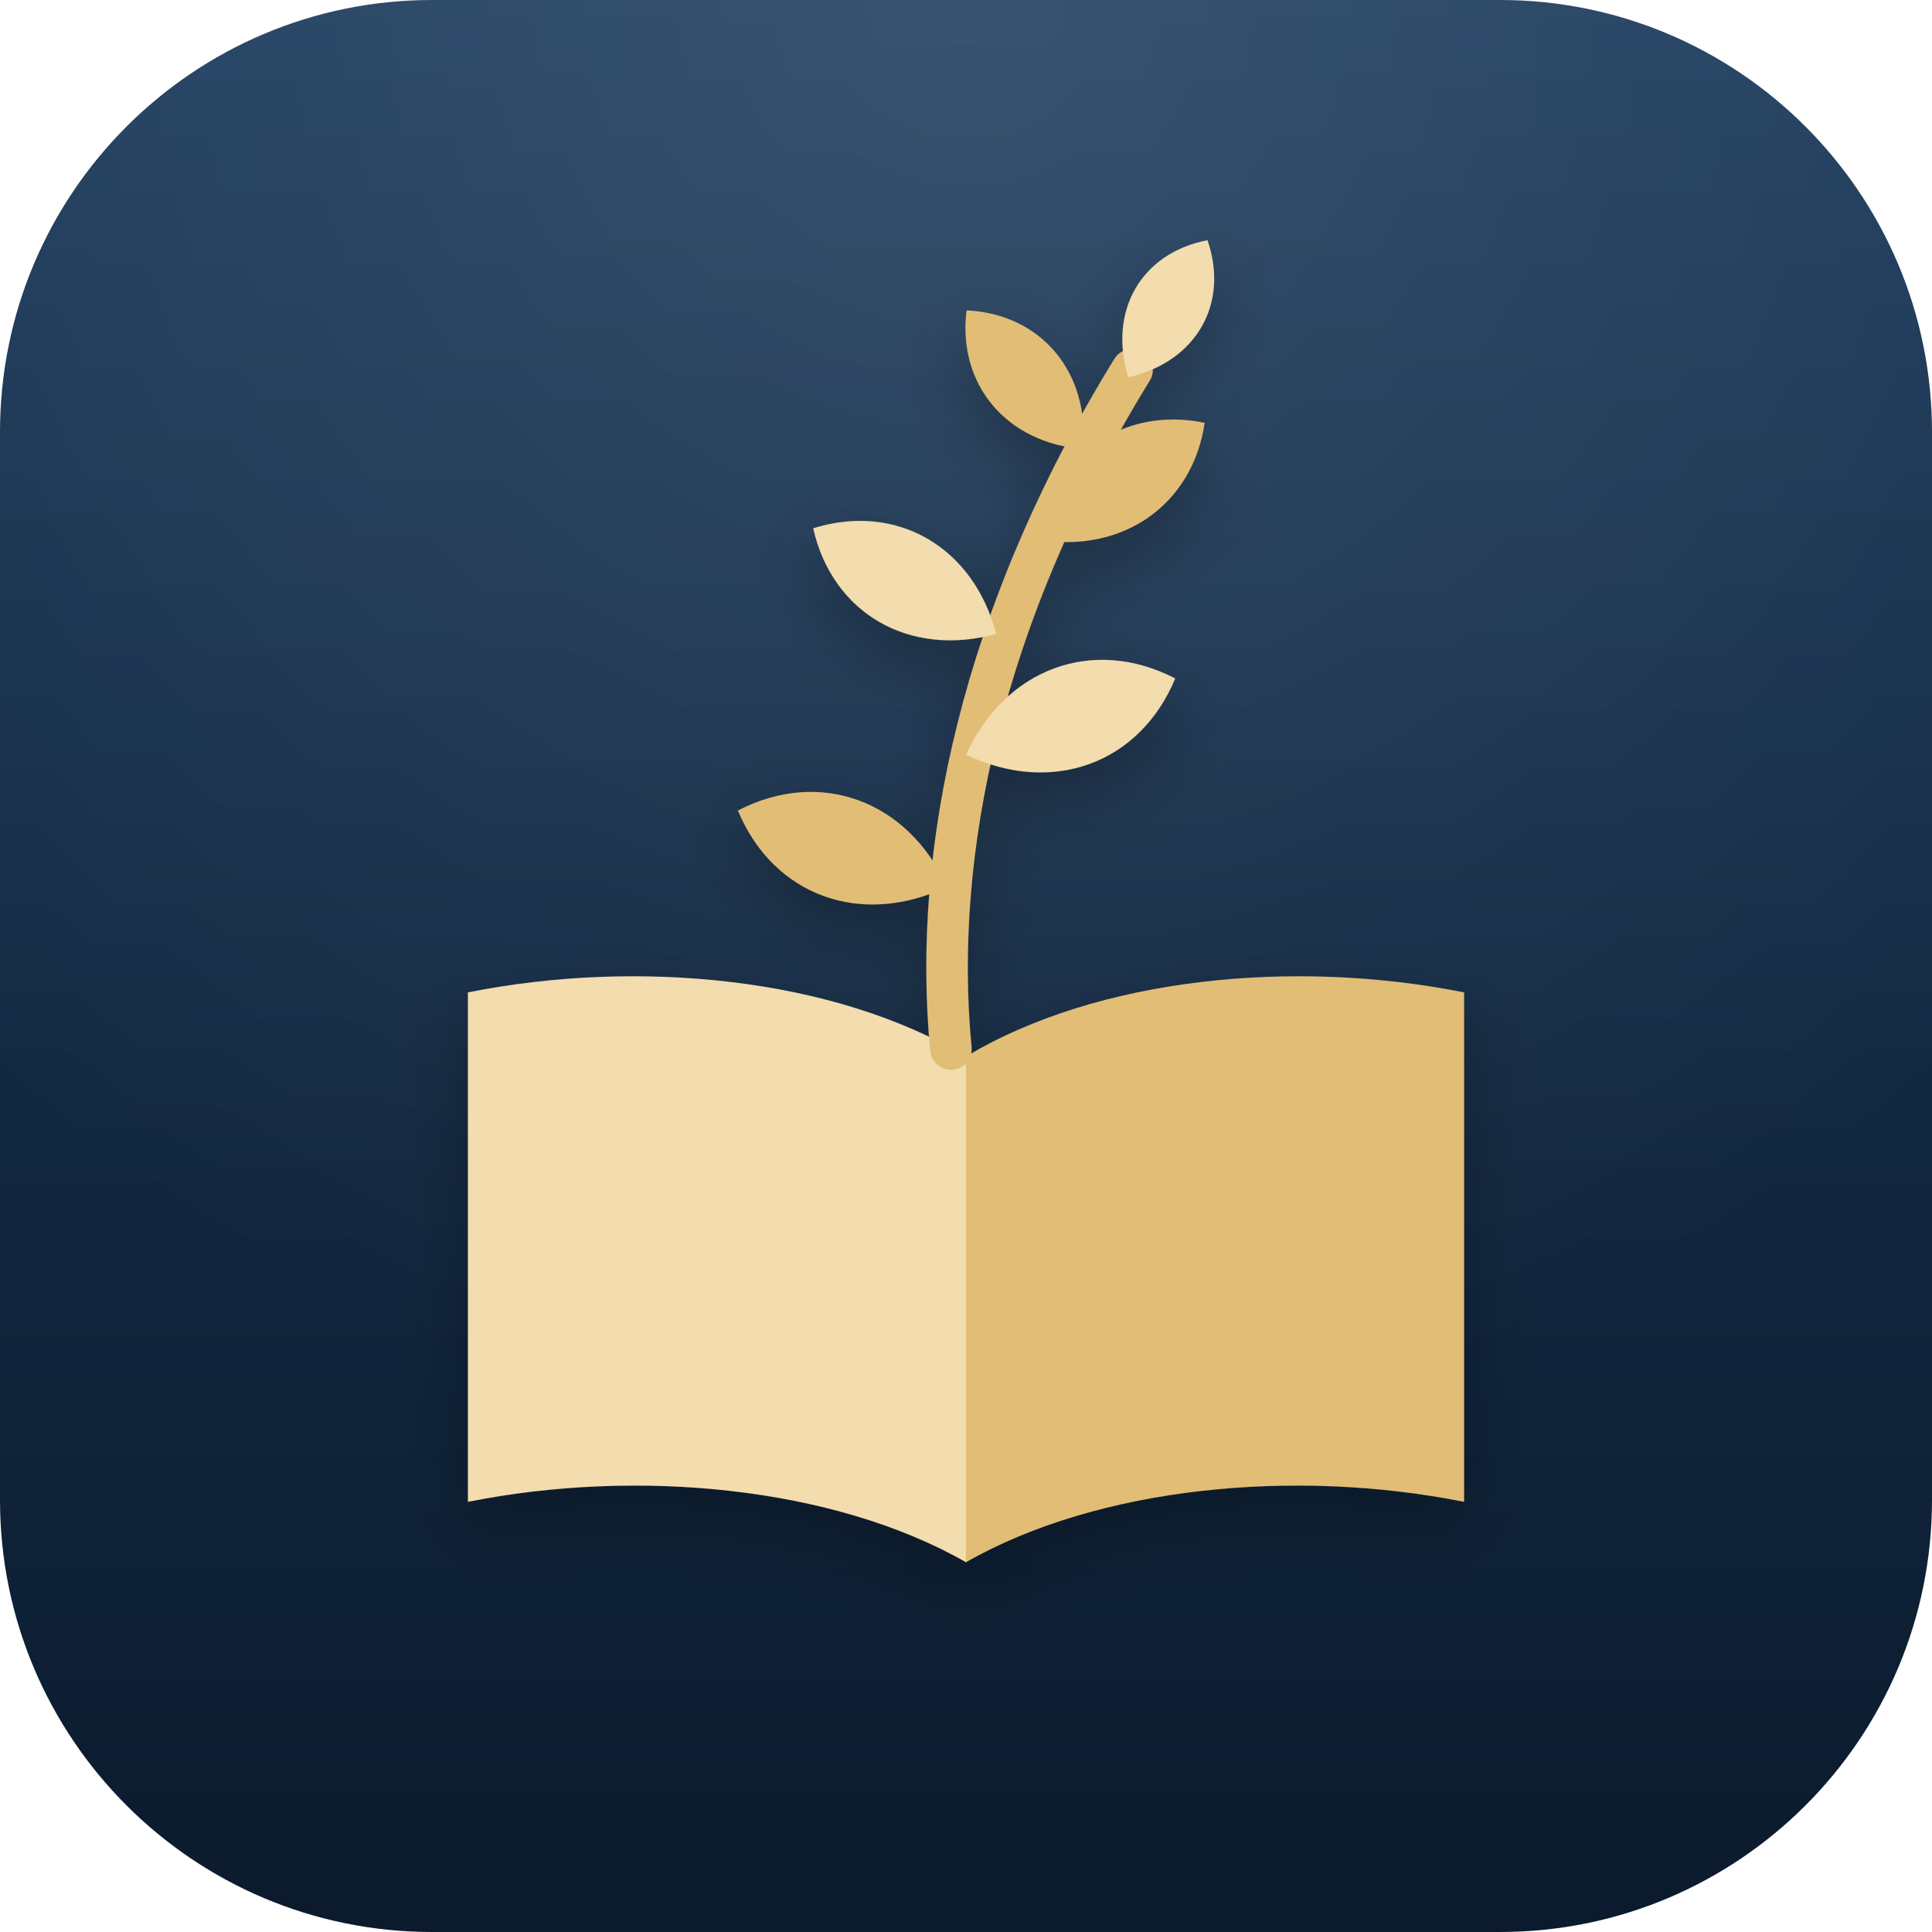
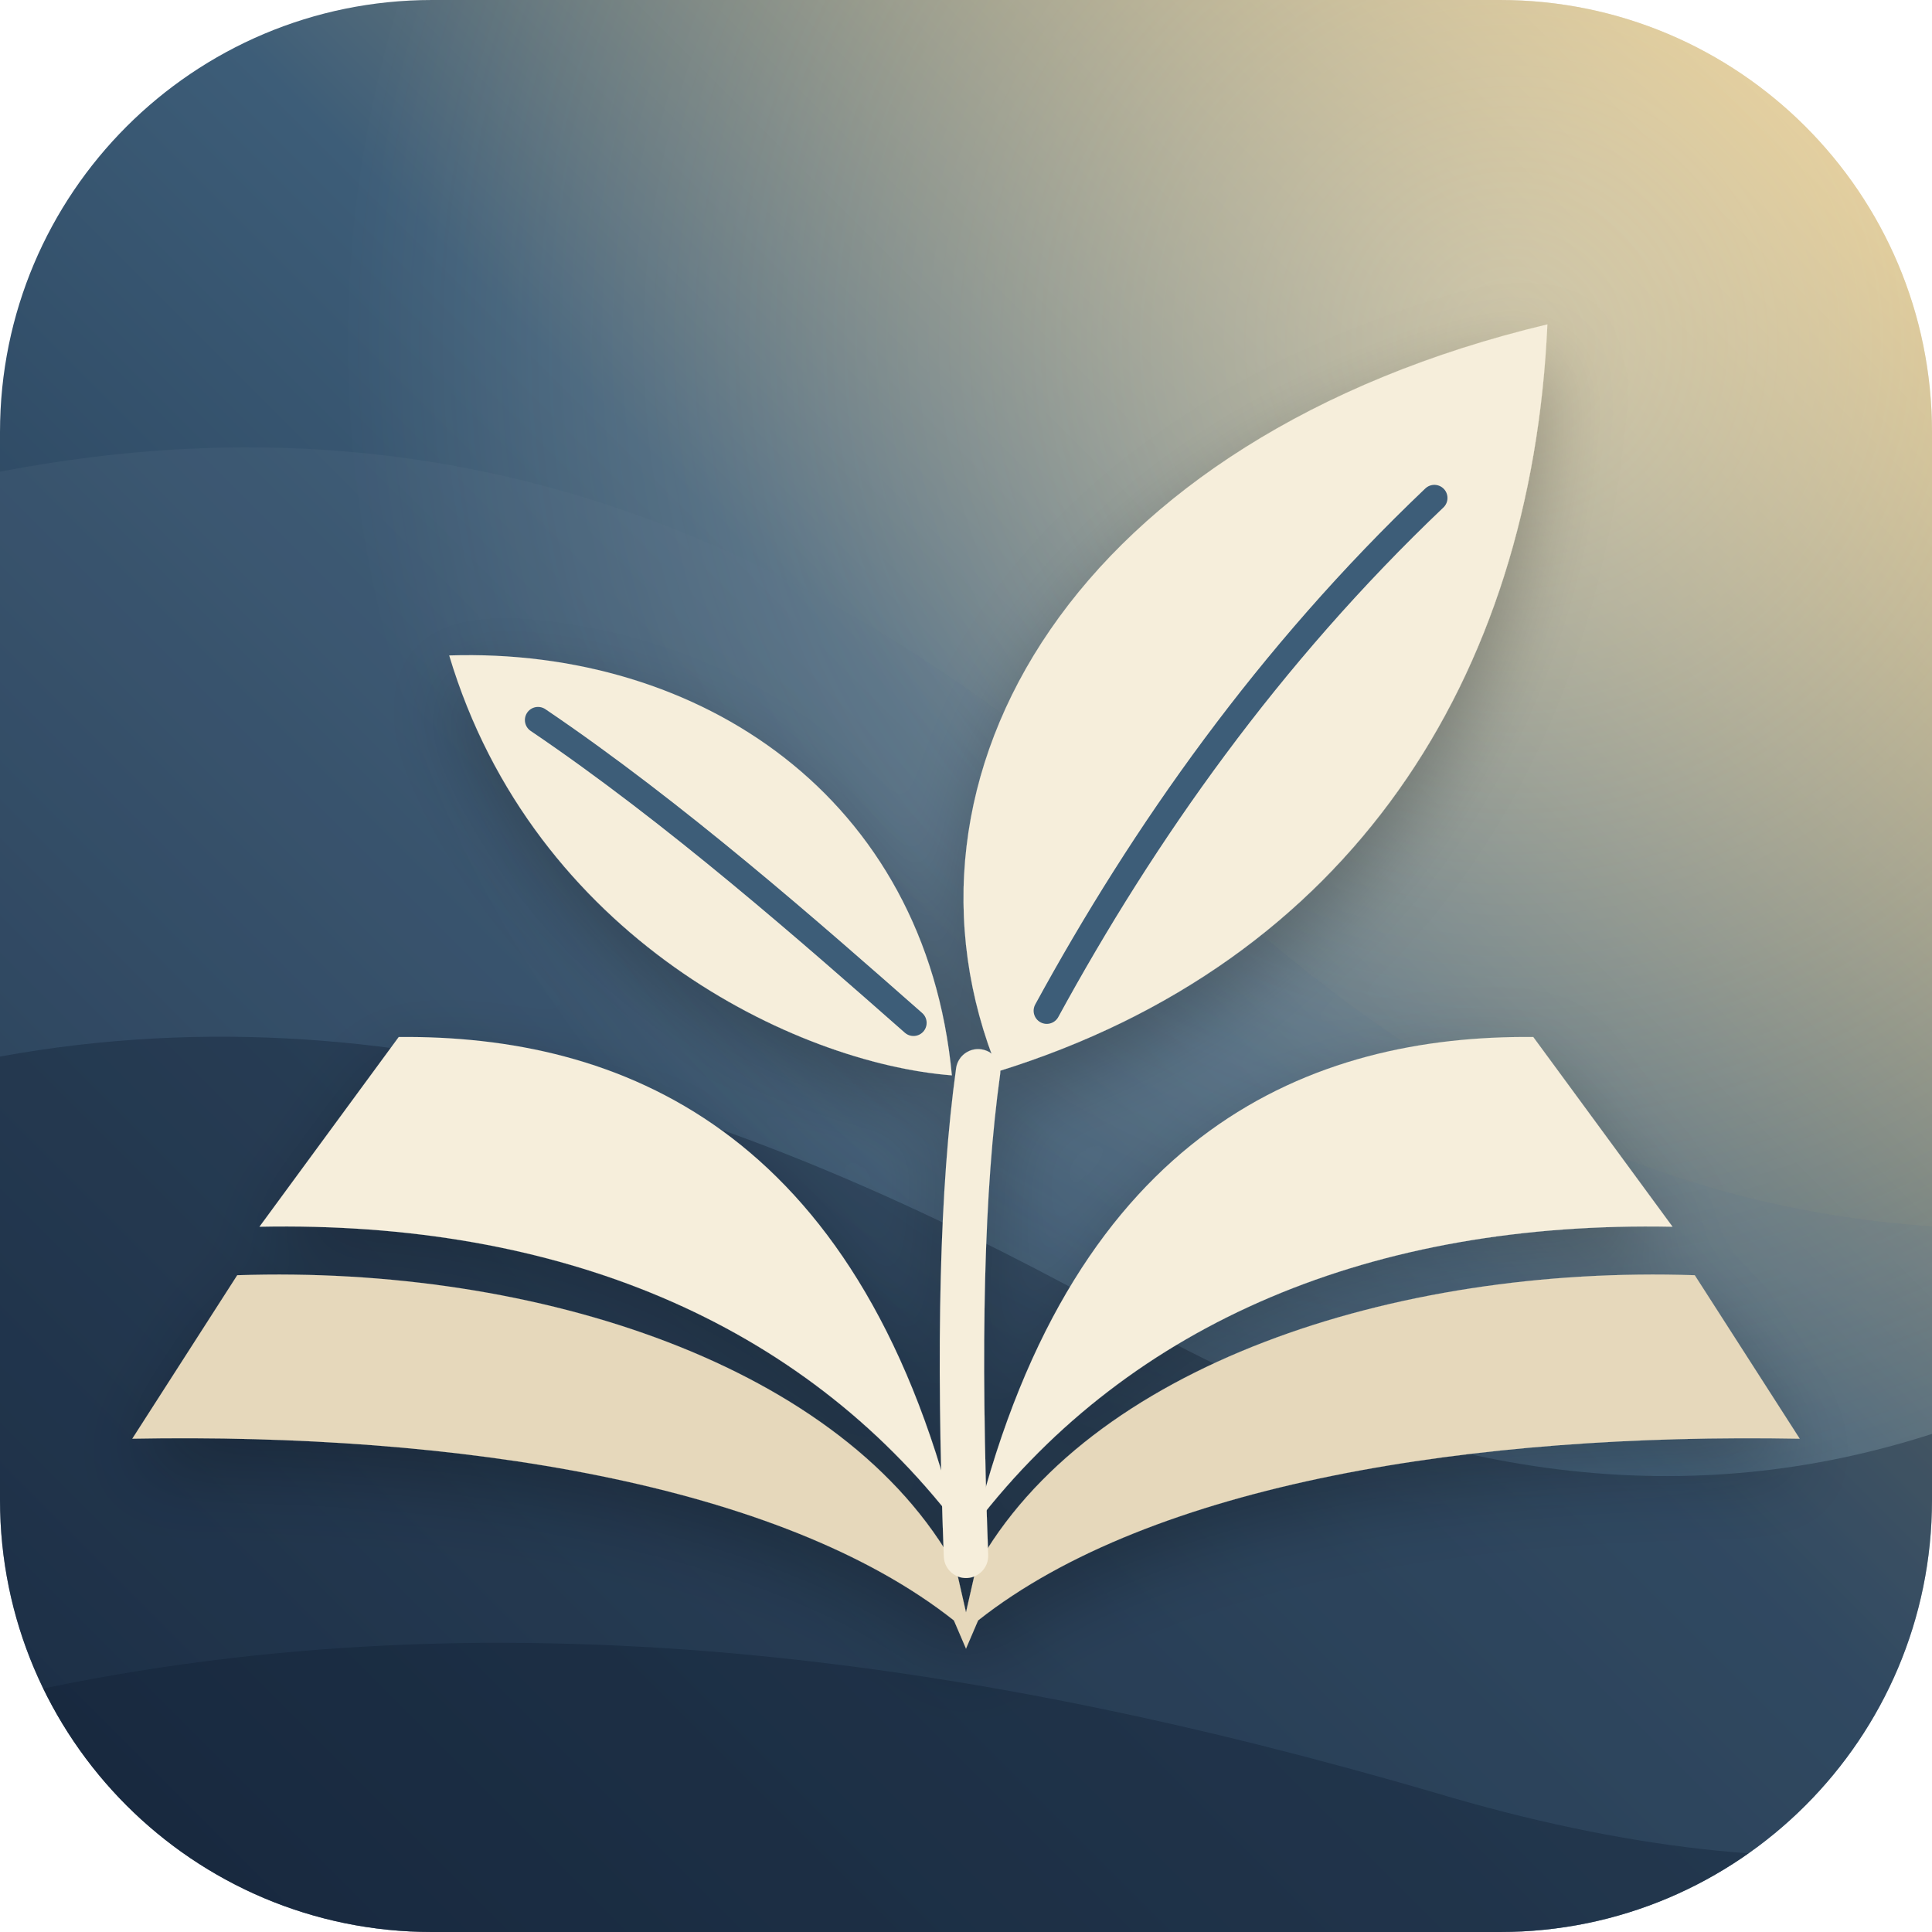
<svg xmlns="http://www.w3.org/2000/svg" viewBox="0 0 1024 1024">
  <defs>
-     <linearGradient id="noesis-tile" x1="0" y1="0" x2="0" y2="1">
-       <stop offset="0" stop-color="#1d3c5e" />
-       <stop offset="1" stop-color="#0b1a2c" />
+     <linearGradient id="noesis-tile-navy" x1="0" y1="1" x2="1" y2="0">
+       <stop offset="0" stop-color="#13263f" />
+       <stop offset="0.55" stop-color="#3d5d78" />
+       <stop offset="1" stop-color="#f3cf86" />
    </linearGradient>
-     <radialGradient id="noesis-light" cx="50%" cy="0%" r="75%">
-       <stop offset="0" stop-color="#ffffff" stop-opacity=".12" />
-       <stop offset="1" stop-color="#ffffff" stop-opacity="0" />
+     <radialGradient id="noesis-light-navy" cx="78%" cy="18%" r="60%">
+       <stop offset="0" stop-color="#fff6dc" stop-opacity=".45" />
+       <stop offset="1" stop-color="#fff6dc" stop-opacity="0" />
    </radialGradient>
-     <filter id="noesis-lift" x="-20%" y="-20%" width="140%" height="150%">
-       <feDropShadow dx="0" dy="14" stdDeviation="18" flood-color="#000" flood-opacity=".28" />
+     <clipPath id="noesis-clip-navy">
+       <rect width="1024" height="1024" rx="229" />
+     </clipPath>
+     <filter id="noesis-lift-navy" x="-20%" y="-20%" width="140%" height="150%">
+       <feDropShadow dx="0" dy="16" stdDeviation="20" flood-color="#000" flood-opacity=".25" />
    </filter>
  </defs>
-   <rect width="1024" height="1024" rx="229" fill="url(#noesis-tile)" />
-   <rect width="1024" height="1024" rx="229" fill="url(#noesis-light)" />
-   <g filter="url(#noesis-lift)" transform="translate(0 0)">
-     <path d="M512 560 C442 518 338 508 248 526 V796 C338 778 442 788 512 828Z" fill="#f3dcae" />
-     <path d="M512 560 C582 518 686 508 776 526 V796 C686 778 582 788 512 828Z" fill="#e2bd76" />
-     <path d="M504 556 C494 452 520 326 600 196" fill="none" stroke="#e2bd76" stroke-width="22" stroke-linecap="round" />
-     <path d="M502.0 470.0 C456.4 491.7 409.9 474.8 391.1 429.6 C434.5 407.1 481.0 424.1 502.0 470.0Z" fill="#e2bd76" />
-     <path d="M512.0 400.0 C533.0 354.1 579.5 337.1 622.9 359.6 C604.1 404.8 557.6 421.7 512.0 400.0Z" fill="#f3dcae" />
-     <path d="M528.0 336.0 C481.9 348.6 441.2 325.1 431.0 280.0 C475.2 266.2 515.9 289.8 528.0 336.0Z" fill="#f3dcae" />
-     <path d="M550.0 286.0 C558.2 241.2 595.3 215.2 638.5 224.1 C632.1 267.6 594.9 293.6 550.0 286.0Z" fill="#e2bd76" />
-     <path d="M574.0 238.0 C533.3 234.6 507.4 203.7 512.3 164.5 C551.8 166.4 577.7 197.3 574.0 238.0Z" fill="#e2bd76" />
-     <path d="M598.0 200.0 C587.2 164.7 604.9 134.1 640.0 127.3 C651.6 161.1 634.0 191.7 598.0 200.0Z" fill="#f3dcae" />
+   <g clip-path="url(#noesis-clip-navy)">
+     <rect width="1024" height="1024" fill="url(#noesis-tile-navy)" />
+     <rect width="1024" height="1024" fill="url(#noesis-light-navy)" />
+     <path d="M0 250 C260 200 460 300 640 470 C760 580 880 640 1024 650 V1024 H0 Z" fill="#5d7488" opacity=".18" />
+     <path d="M0 560 C220 520 420 600 600 700 C760 790 900 800 1024 760 V1024 H0 Z" fill="#0d1c30" opacity=".35" />
+     <path d="M0 900 C260 840 520 880 760 950 C860 980 950 990 1024 980 V1024 H0 Z" fill="#0d1c30" opacity=".35" />
+   </g>
+   <g filter="url(#noesis-lift-navy)">
+     <g transform="translate(512 540) scale(1.07) translate(-512 -540)">
+       <path d="M151 667 C300 662 452 712 507 812 L512 834 L517 812 C572 712 724 662 873 667 L925 748 C764 745 604 770 518 838 L512 852 L506 838 C420 770 260 745 99 748 Z" fill="#e6d8bb" />
+       <path d="M231 549 C340 548 458 594 507 790 C430 690 310 640 162 643 Z" fill="#f6eedb" />
+       <path d="M793 549 C684 548 566 594 517 790 C594 690 714 640 862 643 Z" fill="#f6eedb" />
+       <path d="M512 806 C508 700 510 624 518 566" fill="none" stroke="#f6eedb" stroke-width="22" stroke-linecap="round" />
+       <path d="M528 566 C468 420 566 252 800 196 C792 372 702 512 528 566 Z" fill="#f6eedb" />
+       <path d="M505 568 C428 562 298 500 256 360 C380 356 492 430 505 568 Z" fill="#f6eedb" />
+       <path d="M552 536 C600 448 662 360 744 282" fill="none" stroke="#3d5d78" stroke-width="13" stroke-linecap="round" />
+       <path d="M486 542 C436 498 368 438 300 392" fill="none" stroke="#3d5d78" stroke-width="13" stroke-linecap="round" />
+     </g>
  </g>
</svg>
